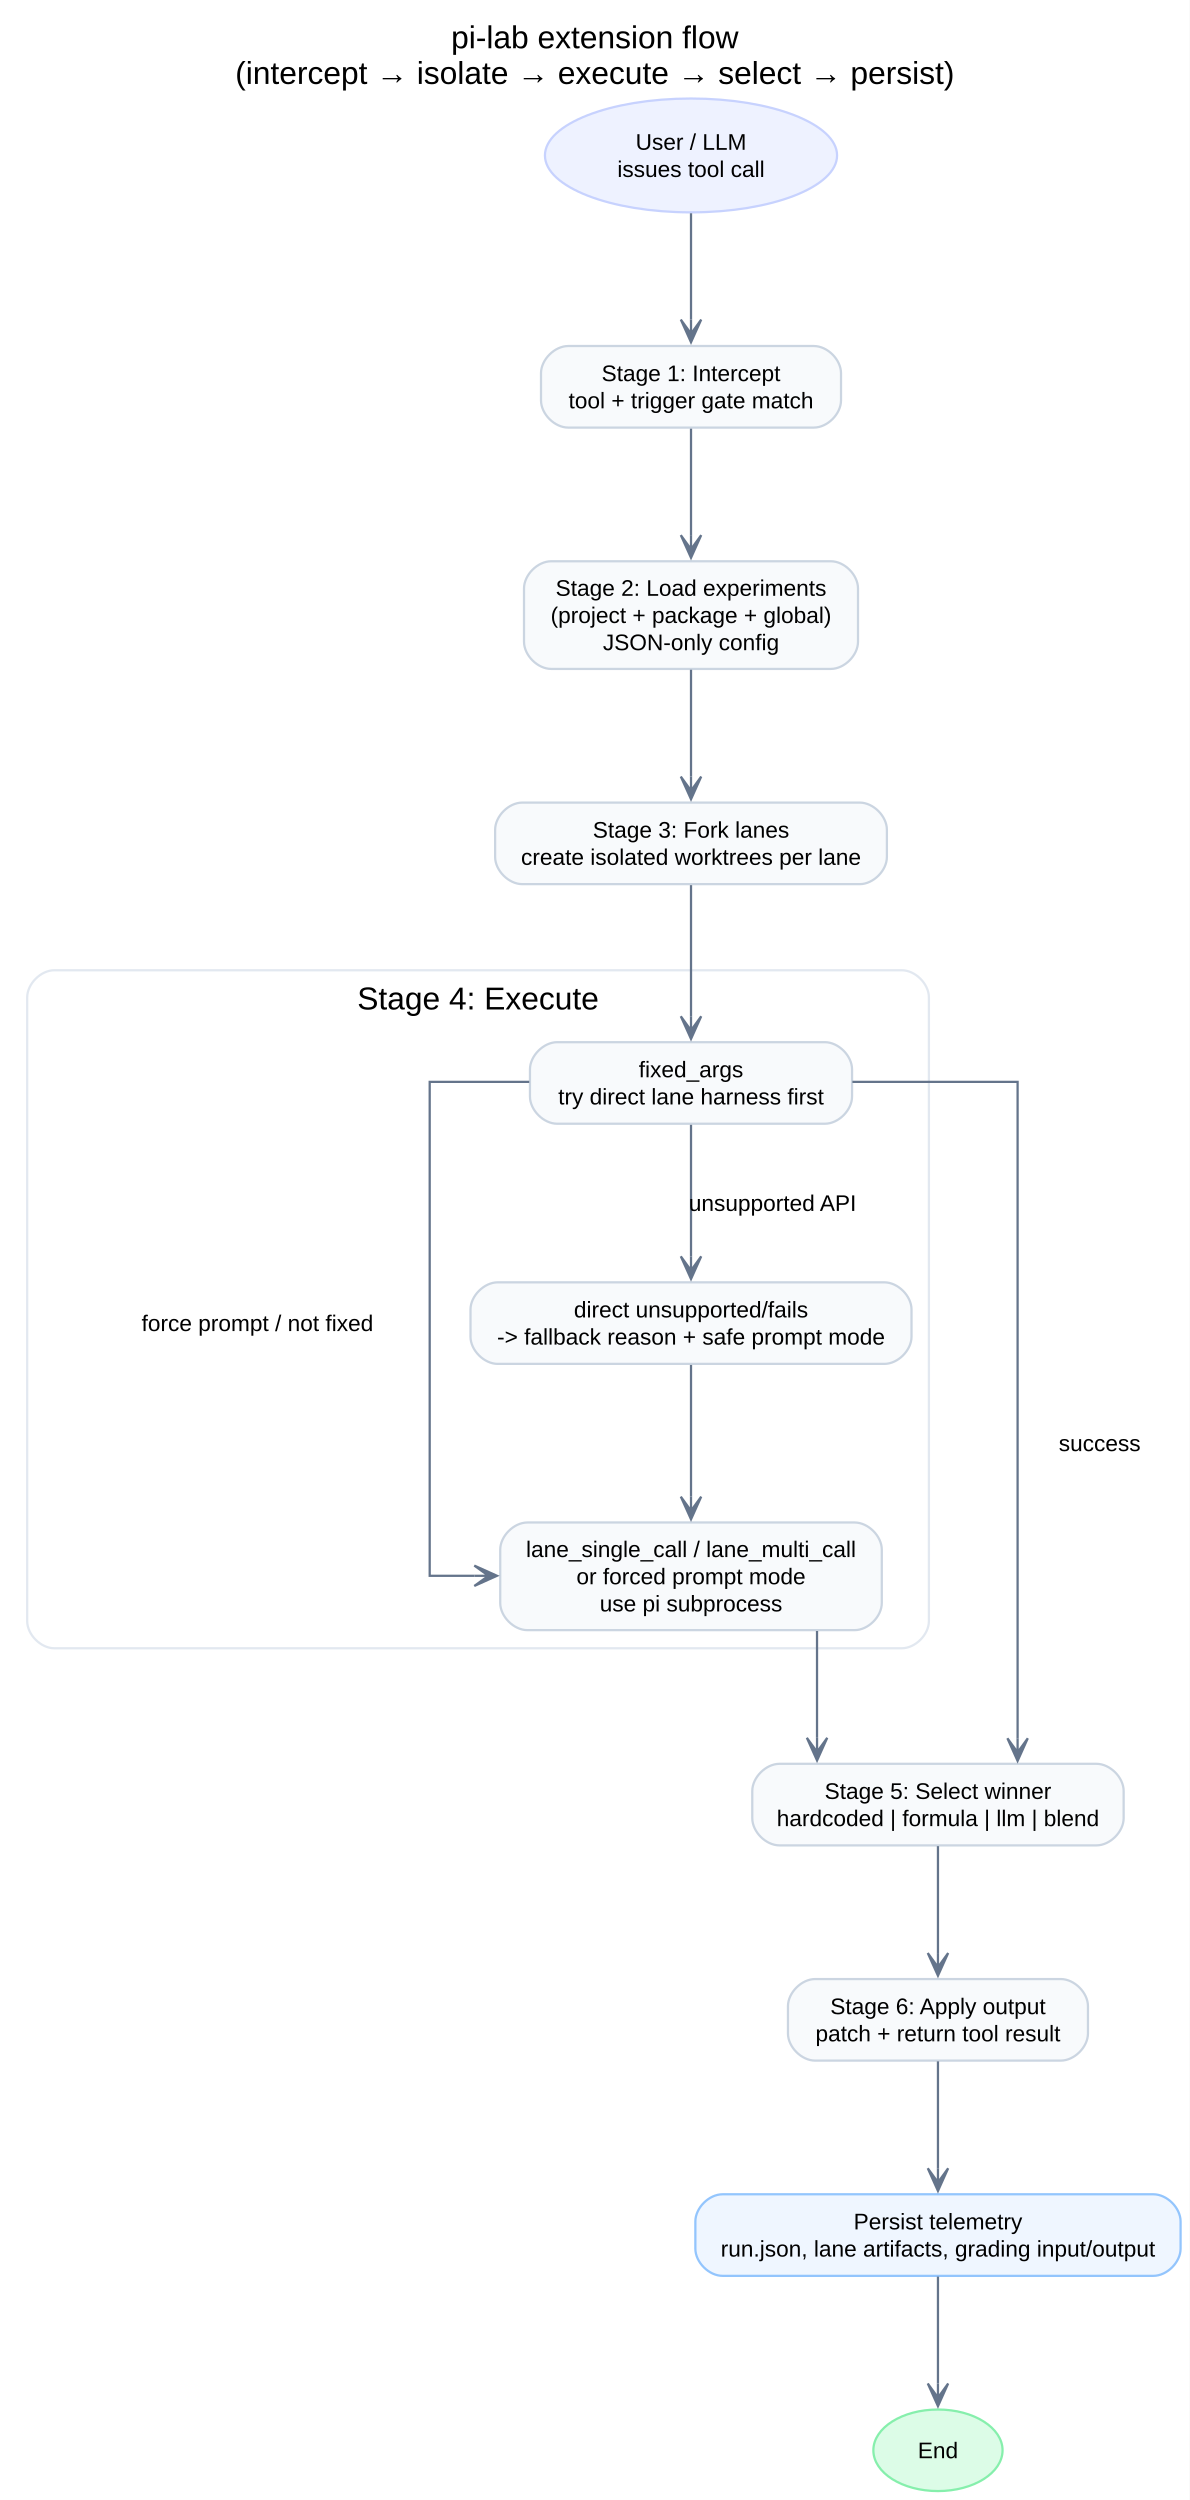
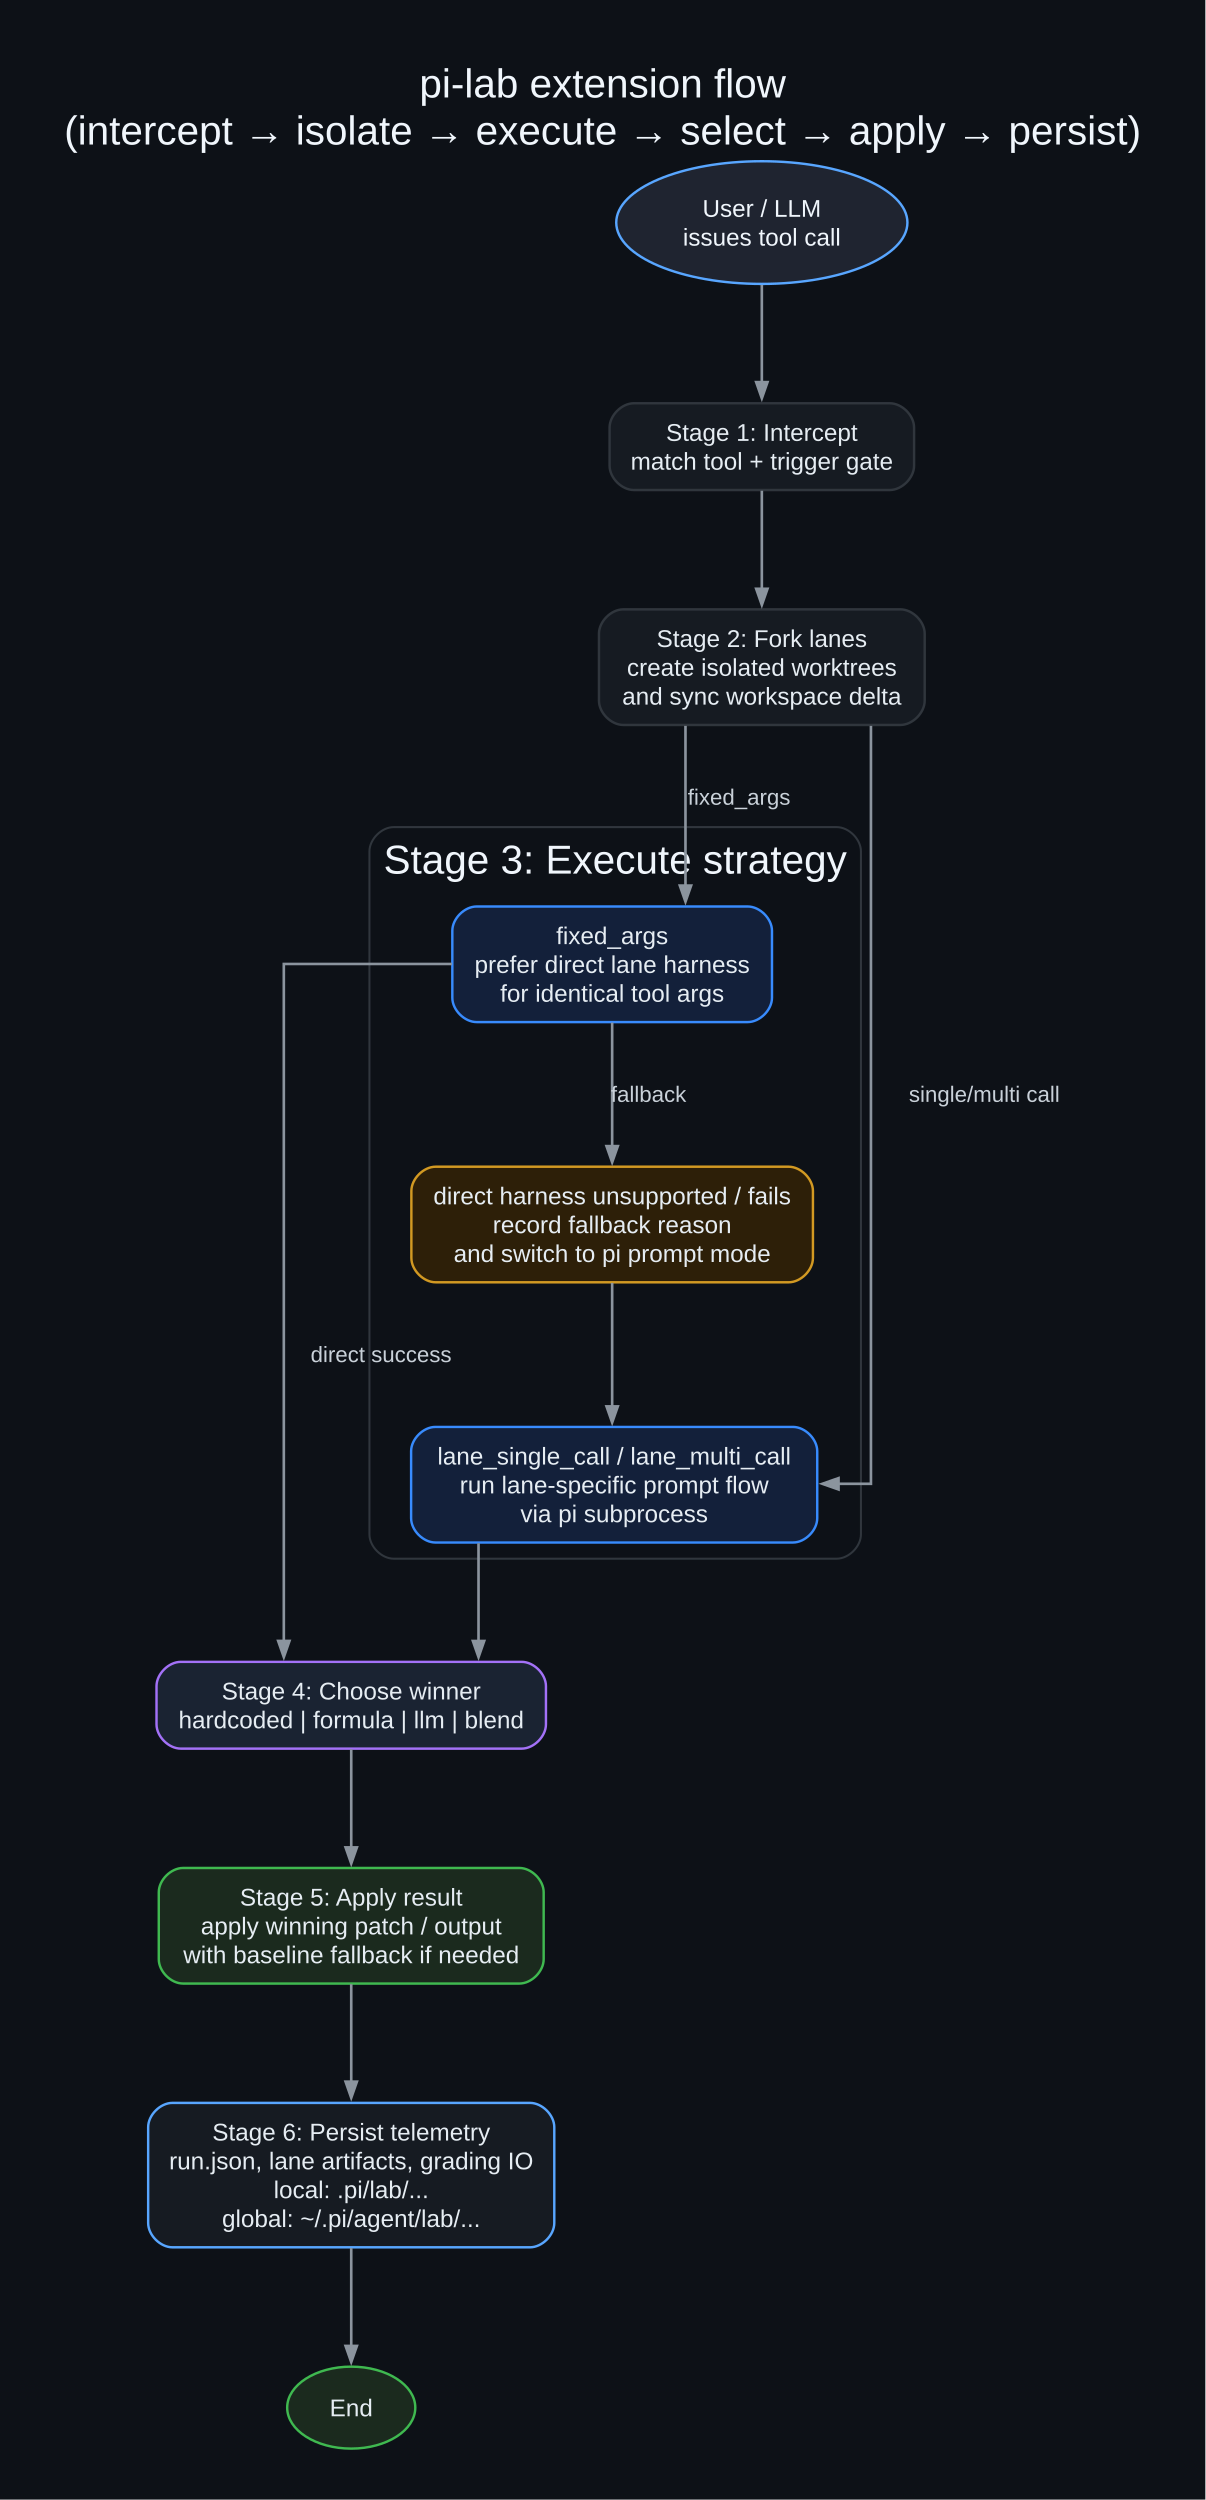
- <svg xmlns="http://www.w3.org/2000/svg" width="1350pt" height="2837pt" viewBox="0.00 0.00 1350.00 2837.00">
-   <g id="graph0" class="graph" transform="scale(2.57101 2.57101) rotate(0) translate(4 1099.52)">
-     <polygon fill="white" stroke="none" points="-4,4 -4,-1099.52 521.09,-1099.52 521.09,4 -4,4" />
-     <text xml:space="preserve" text-anchor="middle" x="258.54" y="-1078.22" font-family="Arial" font-size="14.00">pi-lab extension flow</text>
-     <text xml:space="preserve" text-anchor="middle" x="258.54" y="-1062.47" font-family="Arial" font-size="14.00">(intercept → isolate → execute → select → persist)</text>
+ <svg xmlns="http://www.w3.org/2000/svg" width="596pt" height="1236pt" viewBox="0.00 0.00 596.00 1236.00">
+   <g id="graph0" class="graph" transform="scale(1 1) rotate(0) translate(25.2 1210.59)">
+     <polygon fill="#0d1117" stroke="none" points="-25.2,25.2 -25.2,-1210.59 570.7,-1210.59 570.7,25.2 -25.2,25.2" />
+     <text xml:space="preserve" text-anchor="middle" x="272.75" y="-1162.39" font-family="Arial" font-size="20.00" fill="#f0f6fc">pi-lab extension flow</text>
+     <text xml:space="preserve" text-anchor="middle" x="272.75" y="-1139.14" font-family="Arial" font-size="20.00" fill="#f0f6fc">(intercept → isolate → execute → select → apply → persist)</text>
    <g id="clust1" class="cluster">
-       <path fill="white" stroke="#e2e8f0" d="M20,-372C20,-372 394,-372 394,-372 400,-372 406,-378 406,-384 406,-384 406,-659.27 406,-659.27 406,-665.27 400,-671.27 394,-671.27 394,-671.27 20,-671.27 20,-671.27 14,-671.27 8,-665.27 8,-659.27 8,-659.27 8,-384 8,-384 8,-378 14,-372 20,-372" />
-       <text xml:space="preserve" text-anchor="middle" x="207" y="-653.97" font-family="Arial" font-size="14.00">Stage 4: Execute</text>
+       <path fill="#0d1117" stroke="#30363d" d="M169.45,-439.97C169.45,-439.97 388.45,-439.97 388.45,-439.97 394.45,-439.97 400.45,-445.97 400.45,-451.97 400.45,-451.97 400.45,-789.67 400.45,-789.67 400.45,-795.67 394.45,-801.67 388.45,-801.67 388.45,-801.67 169.45,-801.67 169.45,-801.67 163.45,-801.67 157.45,-795.67 157.45,-789.67 157.45,-789.67 157.45,-451.97 157.45,-451.97 157.45,-445.97 163.45,-439.97 169.45,-439.97" />
+       <text xml:space="preserve" text-anchor="middle" x="278.95" y="-778.67" font-family="Arial" font-size="20.00" fill="#f0f6fc">Stage 3: Execute strategy</text>
    </g>
    <g id="node1" class="node">
-       <ellipse fill="#eef2ff" stroke="#c7d2fe" cx="301" cy="-1030.91" rx="64.47" ry="25.12" />
-       <text xml:space="preserve" text-anchor="middle" x="301" y="-1033.41" font-family="Arial" font-size="10.00">User / LLM</text>
-       <text xml:space="preserve" text-anchor="middle" x="301" y="-1021.41" font-family="Arial" font-size="10.00">issues tool call</text>
+       <ellipse fill="#1f2430" stroke="#58a6ff" stroke-width="1.2" cx="351.45" cy="-1100.55" rx="71.98" ry="30.33" />
+       <text xml:space="preserve" text-anchor="middle" x="351.45" y="-1103.4" font-family="Arial" font-size="12.00" fill="#f0f6fc">User / LLM</text>
+       <text xml:space="preserve" text-anchor="middle" x="351.45" y="-1089.15" font-family="Arial" font-size="12.00" fill="#f0f6fc">issues tool call</text>
    </g>
    <g id="node2" class="node">
-       <path fill="#f8fafc" stroke="#cbd5e1" d="M355.21,-946.79C355.21,-946.79 246.79,-946.79 246.79,-946.79 240.79,-946.79 234.79,-940.79 234.79,-934.79 234.79,-934.79 234.79,-922.79 234.79,-922.79 234.79,-916.79 240.79,-910.79 246.79,-910.79 246.79,-910.79 355.21,-910.79 355.21,-910.79 361.21,-910.79 367.21,-916.79 367.21,-922.79 367.21,-922.79 367.21,-934.79 367.21,-934.79 367.21,-940.79 361.21,-946.79 355.21,-946.79" />
-       <text xml:space="preserve" text-anchor="middle" x="301" y="-931.29" font-family="Arial" font-size="10.00">Stage 1: Intercept</text>
-       <text xml:space="preserve" text-anchor="middle" x="301" y="-919.29" font-family="Arial" font-size="10.00">tool + trigger gate match</text>
+       <path fill="#161b22" stroke="#30363d" stroke-width="1.2" d="M414.72,-1011.22C414.72,-1011.22 288.18,-1011.22 288.18,-1011.22 282.18,-1011.22 276.18,-1005.22 276.18,-999.22 276.18,-999.22 276.18,-980.32 276.18,-980.32 276.18,-974.32 282.18,-968.32 288.18,-968.32 288.18,-968.32 414.72,-968.32 414.72,-968.32 420.72,-968.32 426.72,-974.32 426.72,-980.32 426.72,-980.32 426.72,-999.22 426.72,-999.22 426.72,-1005.22 420.72,-1011.22 414.72,-1011.22" />
+       <text xml:space="preserve" text-anchor="middle" x="351.45" y="-992.62" font-family="Arial" font-size="12.00" fill="#e6edf3">Stage 1: Intercept</text>
+       <text xml:space="preserve" text-anchor="middle" x="351.45" y="-978.37" font-family="Arial" font-size="12.00" fill="#e6edf3">match tool + trigger gate</text>
    </g>
    <g id="edge1" class="edge">
-       <path fill="none" stroke="#64748b" d="M301,-1005.4C301,-1005.4 301,-958.46 301,-958.46" />
-       <polygon fill="#64748b" stroke="#64748b" points="301,-948.46 305.5,-958.46 301,-952.24 301,-958.46 301,-958.46 301,-958.46 301,-952.24 296.5,-958.46 301,-948.46" />
+       <path fill="none" stroke="#8b949e" stroke-width="1.3" d="M351.45,-1069.69C351.45,-1069.69 351.45,-1021.66 351.45,-1021.66" />
+       <polygon fill="#8b949e" stroke="#8b949e" stroke-width="1.3" points="354.25,-1021.66 351.45,-1013.66 348.65,-1021.66 354.25,-1021.66" />
    </g>
    <g id="node3" class="node">
-       <path fill="#f8fafc" stroke="#cbd5e1" d="M362.71,-851.79C362.71,-851.79 239.29,-851.79 239.29,-851.79 233.29,-851.79 227.29,-845.79 227.29,-839.79 227.29,-839.79 227.29,-816.27 227.29,-816.27 227.29,-810.27 233.29,-804.27 239.29,-804.27 239.29,-804.27 362.71,-804.27 362.71,-804.27 368.71,-804.27 374.71,-810.27 374.71,-816.27 374.71,-816.27 374.71,-839.79 374.71,-839.79 374.71,-845.79 368.71,-851.79 362.71,-851.79" />
-       <text xml:space="preserve" text-anchor="middle" x="301" y="-836.53" font-family="Arial" font-size="10.00">Stage 2: Load experiments</text>
-       <text xml:space="preserve" text-anchor="middle" x="301" y="-824.53" font-family="Arial" font-size="10.00">(project + package + global)</text>
-       <text xml:space="preserve" text-anchor="middle" x="301" y="-812.53" font-family="Arial" font-size="10.00">JSON-only config</text>
+       <path fill="#161b22" stroke="#30363d" stroke-width="1.2" d="M419.97,-909.32C419.97,-909.32 282.93,-909.32 282.93,-909.32 276.93,-909.32 270.93,-903.32 270.93,-897.32 270.93,-897.32 270.93,-864.17 270.93,-864.17 270.93,-858.17 276.93,-852.17 282.93,-852.17 282.93,-852.17 419.97,-852.17 419.97,-852.17 425.97,-852.17 431.97,-858.17 431.97,-864.17 431.97,-864.17 431.97,-897.32 431.97,-897.32 431.97,-903.32 425.97,-909.32 419.97,-909.32" />
+       <text xml:space="preserve" text-anchor="middle" x="351.45" y="-890.72" font-family="Arial" font-size="12.00" fill="#e6edf3">Stage 2: Fork lanes</text>
+       <text xml:space="preserve" text-anchor="middle" x="351.45" y="-876.47" font-family="Arial" font-size="12.00" fill="#e6edf3">create isolated worktrees</text>
+       <text xml:space="preserve" text-anchor="middle" x="351.45" y="-862.22" font-family="Arial" font-size="12.00" fill="#e6edf3">and sync workspace delta</text>
    </g>
    <g id="edge2" class="edge">
-       <path fill="none" stroke="#64748b" d="M301,-910.31C301,-910.31 301,-863.32 301,-863.32" />
-       <polygon fill="#64748b" stroke="#64748b" points="301,-853.32 305.5,-863.32 301,-857.1 301,-863.32 301,-863.32 301,-863.32 301,-857.1 296.5,-863.32 301,-853.32" />
+       <path fill="none" stroke="#8b949e" stroke-width="1.3" d="M351.45,-967.97C351.45,-967.97 351.45,-919.5 351.45,-919.5" />
+       <polygon fill="#8b949e" stroke="#8b949e" stroke-width="1.3" points="354.25,-919.5 351.45,-911.5 348.65,-919.5 354.25,-919.5" />
    </g>
    <g id="node4" class="node">
-       <path fill="#f8fafc" stroke="#cbd5e1" d="M375.46,-745.27C375.46,-745.27 226.54,-745.27 226.54,-745.27 220.54,-745.27 214.54,-739.27 214.54,-733.27 214.54,-733.27 214.54,-721.27 214.54,-721.27 214.54,-715.27 220.54,-709.27 226.54,-709.27 226.54,-709.27 375.46,-709.27 375.46,-709.27 381.46,-709.27 387.46,-715.27 387.46,-721.27 387.46,-721.27 387.46,-733.27 387.46,-733.27 387.46,-739.27 381.46,-745.27 375.46,-745.27" />
-       <text xml:space="preserve" text-anchor="middle" x="301" y="-729.77" font-family="Arial" font-size="10.00">Stage 3: Fork lanes</text>
-       <text xml:space="preserve" text-anchor="middle" x="301" y="-717.77" font-family="Arial" font-size="10.00">create isolated worktrees per lane</text>
+       <path fill="#13203a" stroke="#388bfd" stroke-width="1.2" d="M344.47,-762.42C344.47,-762.42 210.43,-762.42 210.43,-762.42 204.43,-762.42 198.43,-756.42 198.43,-750.42 198.43,-750.42 198.43,-717.27 198.43,-717.27 198.43,-711.27 204.43,-705.27 210.43,-705.27 210.43,-705.27 344.47,-705.27 344.47,-705.27 350.47,-705.27 356.47,-711.27 356.47,-717.27 356.47,-717.27 356.47,-750.42 356.47,-750.42 356.47,-756.42 350.47,-762.42 344.47,-762.42" />
+       <text xml:space="preserve" text-anchor="middle" x="277.45" y="-743.82" font-family="Arial" font-size="12.00" fill="#e6edf3">fixed_args</text>
+       <text xml:space="preserve" text-anchor="middle" x="277.45" y="-729.57" font-family="Arial" font-size="12.00" fill="#e6edf3">prefer direct lane harness</text>
+       <text xml:space="preserve" text-anchor="middle" x="277.45" y="-715.32" font-family="Arial" font-size="12.00" fill="#e6edf3">for identical tool args</text>
    </g>
    <g id="edge3" class="edge">
-       <path fill="none" stroke="#64748b" d="M301,-803.9C301,-803.9 301,-756.75 301,-756.75" />
-       <polygon fill="#64748b" stroke="#64748b" points="301,-746.75 305.5,-756.75 301,-750.53 301,-756.75 301,-756.75 301,-756.75 301,-750.53 296.5,-756.75 301,-746.75" />
+       <path fill="none" stroke="#8b949e" stroke-width="1.3" d="M313.7,-851.72C313.7,-851.72 313.7,-772.77 313.7,-772.77" />
+       <polygon fill="#8b949e" stroke="#8b949e" stroke-width="1.3" points="316.5,-772.77 313.7,-764.77 310.9,-772.77 316.5,-772.77" />
+       <text xml:space="preserve" text-anchor="middle" x="340.2" y="-812.72" font-family="Arial" font-size="11.00" fill="#c9d1d9">fixed_args</text>
+     </g>
+     <g id="node6" class="node">
+       <path fill="#13203a" stroke="#388bfd" stroke-width="1.2" d="M366.84,-505.12C366.84,-505.12 190.05,-505.12 190.05,-505.12 184.05,-505.12 178.05,-499.12 178.05,-493.12 178.05,-493.12 178.05,-459.97 178.05,-459.97 178.05,-453.97 184.05,-447.97 190.05,-447.97 190.05,-447.97 366.84,-447.97 366.84,-447.97 372.84,-447.97 378.84,-453.97 378.84,-459.97 378.84,-459.97 378.84,-493.12 378.84,-493.12 378.84,-499.12 372.84,-505.12 366.84,-505.12" />
+       <text xml:space="preserve" text-anchor="middle" x="278.45" y="-486.52" font-family="Arial" font-size="12.00" fill="#e6edf3">lane_single_call / lane_multi_call</text>
+       <text xml:space="preserve" text-anchor="middle" x="278.45" y="-472.27" font-family="Arial" font-size="12.00" fill="#e6edf3">run lane-specific prompt flow</text>
+       <text xml:space="preserve" text-anchor="middle" x="278.45" y="-458.02" font-family="Arial" font-size="12.00" fill="#e6edf3">via pi subprocess</text>
+     </g>
+     <g id="edge4" class="edge">
+       <path fill="none" stroke="#8b949e" stroke-width="1.3" d="M405.4,-851.71C405.4,-759.13 405.4,-477 405.4,-477 405.4,-477 389.37,-477 389.37,-477" />
+       <polygon fill="#8b949e" stroke="#8b949e" stroke-width="1.3" points="389.37,-474.2 381.37,-477 389.37,-479.8 389.37,-474.2" />
+       <text xml:space="preserve" text-anchor="middle" x="461.45" y="-665.82" font-family="Arial" font-size="11.00" fill="#c9d1d9">single/multi call</text>
    </g>
    <g id="node5" class="node">
-       <path fill="#f8fafc" stroke="#cbd5e1" d="M360.08,-639.52C360.08,-639.52 241.92,-639.52 241.92,-639.52 235.92,-639.52 229.92,-633.52 229.92,-627.52 229.92,-627.52 229.92,-615.52 229.92,-615.52 229.92,-609.52 235.92,-603.52 241.92,-603.52 241.92,-603.52 360.08,-603.52 360.08,-603.52 366.08,-603.52 372.08,-609.52 372.08,-615.52 372.08,-615.52 372.08,-627.52 372.08,-627.52 372.08,-633.52 366.08,-639.52 360.08,-639.52" />
-       <text xml:space="preserve" text-anchor="middle" x="301" y="-624.02" font-family="Arial" font-size="10.00">fixed_args</text>
-       <text xml:space="preserve" text-anchor="middle" x="301" y="-612.02" font-family="Arial" font-size="10.00">try direct lane harness first</text>
+       <path fill="#2d1f08" stroke="#d29922" stroke-width="1.2" d="M364.72,-633.77C364.72,-633.77 190.18,-633.77 190.18,-633.77 184.18,-633.77 178.18,-627.77 178.18,-621.77 178.18,-621.77 178.18,-588.62 178.18,-588.62 178.18,-582.62 184.18,-576.62 190.18,-576.62 190.18,-576.62 364.72,-576.62 364.72,-576.62 370.72,-576.62 376.72,-582.62 376.72,-588.62 376.72,-588.62 376.72,-621.77 376.72,-621.77 376.72,-627.77 370.72,-633.77 364.72,-633.77" />
+       <text xml:space="preserve" text-anchor="middle" x="277.45" y="-615.17" font-family="Arial" font-size="12.00" fill="#e6edf3">direct harness unsupported / fails</text>
+       <text xml:space="preserve" text-anchor="middle" x="277.45" y="-600.92" font-family="Arial" font-size="12.00" fill="#e6edf3">record fallback reason</text>
+       <text xml:space="preserve" text-anchor="middle" x="277.45" y="-586.67" font-family="Arial" font-size="12.00" fill="#e6edf3">and switch to pi prompt mode</text>
    </g>
-     <g id="edge4" class="edge">
-       <path fill="none" stroke="#64748b" d="M301,-708.85C301,-708.85 301,-650.95 301,-650.95" />
-       <polygon fill="#64748b" stroke="#64748b" points="301,-640.95 305.5,-650.95 301,-644.73 301,-650.95 301,-650.95 301,-650.95 301,-644.73 296.5,-650.95 301,-640.95" />
+     <g id="edge6" class="edge">
+       <path fill="none" stroke="#8b949e" stroke-width="1.3" d="M277.45,-704.97C277.45,-704.97 277.45,-643.94 277.45,-643.94" />
+       <polygon fill="#8b949e" stroke="#8b949e" stroke-width="1.3" points="280.25,-643.94 277.45,-635.94 274.65,-643.94 280.25,-643.94" />
+       <text xml:space="preserve" text-anchor="middle" x="295.45" y="-665.82" font-family="Arial" font-size="11.00" fill="#c9d1d9">fallback</text>
    </g>
-     <g id="node6" class="node">
-       <path fill="#f8fafc" stroke="#cbd5e1" d="M373.21,-427.52C373.21,-427.52 228.79,-427.52 228.79,-427.52 222.79,-427.52 216.79,-421.52 216.79,-415.52 216.79,-415.52 216.79,-392 216.79,-392 216.79,-386 222.79,-380 228.79,-380 228.79,-380 373.21,-380 373.21,-380 379.21,-380 385.21,-386 385.21,-392 385.21,-392 385.21,-415.52 385.21,-415.52 385.21,-421.52 379.21,-427.52 373.21,-427.52" />
-       <text xml:space="preserve" text-anchor="middle" x="301" y="-412.26" font-family="Arial" font-size="10.00">lane_single_call / lane_multi_call</text>
-       <text xml:space="preserve" text-anchor="middle" x="301" y="-400.26" font-family="Arial" font-size="10.00">or forced prompt mode</text>
-       <text xml:space="preserve" text-anchor="middle" x="301" y="-388.26" font-family="Arial" font-size="10.00">use pi subprocess</text>
+     <g id="node7" class="node">
+       <path fill="#1a2332" stroke="#a371f7" stroke-width="1.2" d="M232.72,-388.97C232.72,-388.97 64.18,-388.97 64.18,-388.97 58.18,-388.97 52.18,-382.97 52.18,-376.97 52.18,-376.97 52.18,-358.07 52.18,-358.07 52.18,-352.07 58.18,-346.07 64.18,-346.07 64.18,-346.07 232.72,-346.07 232.72,-346.07 238.72,-346.07 244.72,-352.07 244.72,-358.07 244.72,-358.07 244.72,-376.97 244.72,-376.97 244.72,-382.97 238.72,-388.97 232.72,-388.97" />
+       <text xml:space="preserve" text-anchor="middle" x="148.45" y="-370.37" font-family="Arial" font-size="12.00" fill="#e6edf3">Stage 4: Choose winner</text>
+       <text xml:space="preserve" text-anchor="middle" x="148.45" y="-356.12" font-family="Arial" font-size="12.00" fill="#e6edf3">hardcoded | formula | llm | blend</text>
    </g>
    <g id="edge5" class="edge">
-       <path fill="none" stroke="#64748b" d="M229.6,-622C206,-622 185.66,-622 185.66,-622 185.66,-622 185.66,-404 185.66,-404 185.66,-404 205.35,-404 205.35,-404" />
-       <polygon fill="#64748b" stroke="#64748b" points="215.35,-404 205.35,-408.5 211.57,-404 205.35,-404 205.35,-404 205.35,-404 211.57,-404 205.35,-399.5 215.35,-404" />
-       <text xml:space="preserve" text-anchor="middle" x="109.62" y="-512.02" font-family="Arial" font-size="10.00">force prompt / not fixed</text>
+       <path fill="none" stroke="#8b949e" stroke-width="1.3" d="M198.18,-734C156.98,-734 115.12,-734 115.12,-734 115.12,-734 115.12,-399.31 115.12,-399.31" />
+       <polygon fill="#8b949e" stroke="#8b949e" stroke-width="1.3" points="117.92,-399.31 115.12,-391.31 112.32,-399.31 117.92,-399.31" />
+       <text xml:space="preserve" text-anchor="middle" x="163.2" y="-537.17" font-family="Arial" font-size="11.00" fill="#c9d1d9">direct success</text>
    </g>
-     <g id="node7" class="node">
-       <path fill="#f8fafc" stroke="#cbd5e1" d="M386.33,-533.52C386.33,-533.52 215.67,-533.52 215.67,-533.52 209.67,-533.52 203.67,-527.52 203.67,-521.52 203.67,-521.52 203.67,-509.52 203.67,-509.52 203.67,-503.52 209.67,-497.52 215.67,-497.52 215.67,-497.52 386.33,-497.52 386.33,-497.52 392.33,-497.52 398.33,-503.52 398.33,-509.52 398.33,-509.52 398.33,-521.52 398.33,-521.52 398.33,-527.52 392.33,-533.52 386.33,-533.52" />
-       <text xml:space="preserve" text-anchor="middle" x="301" y="-518.02" font-family="Arial" font-size="10.00">direct unsupported/fails</text>
-       <text xml:space="preserve" text-anchor="middle" x="301" y="-506.02" font-family="Arial" font-size="10.00">-&gt; fallback reason + safe prompt mode</text>
+     <g id="edge7" class="edge">
+       <path fill="none" stroke="#8b949e" stroke-width="1.3" d="M277.45,-576.32C277.45,-576.32 277.45,-515.29 277.45,-515.29" />
+       <polygon fill="#8b949e" stroke="#8b949e" stroke-width="1.3" points="280.25,-515.29 277.45,-507.29 274.65,-515.29 280.25,-515.29" />
    </g>
-     <g id="edge6" class="edge">
-       <path fill="none" stroke="#64748b" d="M301,-603.06C301,-603.06 301,-544.99 301,-544.99" />
-       <polygon fill="#64748b" stroke="#64748b" points="301,-534.99 305.5,-544.99 301,-538.77 301,-544.99 301,-544.99 301,-544.99 301,-538.77 296.5,-544.99 301,-534.99" />
-       <text xml:space="preserve" text-anchor="middle" x="337" y="-565.02" font-family="Arial" font-size="10.00">unsupported API</text>
+     <g id="edge8" class="edge">
+       <path fill="none" stroke="#8b949e" stroke-width="1.3" d="M211.38,-447.61C211.38,-447.61 211.38,-399.28 211.38,-399.28" />
+       <polygon fill="#8b949e" stroke="#8b949e" stroke-width="1.3" points="214.19,-399.28 211.39,-391.28 208.59,-399.28 214.19,-399.28" />
    </g>
    <g id="node8" class="node">
-       <path fill="#f8fafc" stroke="#cbd5e1" d="M479.96,-321C479.96,-321 340.04,-321 340.04,-321 334.04,-321 328.04,-315 328.04,-309 328.04,-309 328.04,-297 328.04,-297 328.04,-291 334.04,-285 340.04,-285 340.04,-285 479.96,-285 479.96,-285 485.96,-285 491.96,-291 491.96,-297 491.96,-297 491.96,-309 491.96,-309 491.96,-315 485.96,-321 479.96,-321" />
-       <text xml:space="preserve" text-anchor="middle" x="410" y="-305.5" font-family="Arial" font-size="10.00">Stage 5: Select winner</text>
-       <text xml:space="preserve" text-anchor="middle" x="410" y="-293.5" font-family="Arial" font-size="10.00">hardcoded | formula | llm | blend</text>
+       <path fill="#1b2a1e" stroke="#3fb950" stroke-width="1.2" d="M231.59,-287.07C231.59,-287.07 65.3,-287.07 65.3,-287.07 59.3,-287.07 53.3,-281.07 53.3,-275.07 53.3,-275.07 53.3,-241.92 53.3,-241.92 53.3,-235.92 59.3,-229.92 65.3,-229.92 65.3,-229.92 231.59,-229.92 231.59,-229.92 237.59,-229.92 243.59,-235.92 243.59,-241.92 243.59,-241.92 243.59,-275.07 243.59,-275.07 243.59,-281.07 237.59,-287.07 231.59,-287.07" />
+       <text xml:space="preserve" text-anchor="middle" x="148.45" y="-268.47" font-family="Arial" font-size="12.00" fill="#e6edf3">Stage 5: Apply result</text>
+       <text xml:space="preserve" text-anchor="middle" x="148.45" y="-254.22" font-family="Arial" font-size="12.00" fill="#e6edf3">apply winning patch / output</text>
+       <text xml:space="preserve" text-anchor="middle" x="148.45" y="-239.97" font-family="Arial" font-size="12.00" fill="#e6edf3">with baseline fallback if needed</text>
    </g>
    <g id="edge9" class="edge">
-       <path fill="none" stroke="#64748b" d="M372.23,-622C408.55,-622 445.15,-622 445.15,-622 445.15,-622 445.15,-332.28 445.15,-332.28" />
-       <polygon fill="#64748b" stroke="#64748b" points="445.15,-322.28 449.65,-332.28 445.15,-326.06 445.15,-332.28 445.15,-332.28 445.15,-332.28 445.15,-326.06 440.65,-332.28 445.15,-322.28" />
-       <text xml:space="preserve" text-anchor="middle" x="481.38" y="-459.02" font-family="Arial" font-size="10.00">success</text>
-     </g>
-     <g id="edge8" class="edge">
-       <path fill="none" stroke="#64748b" d="M356.62,-379.63C356.62,-379.63 356.62,-332.48 356.62,-332.48" />
-       <polygon fill="#64748b" stroke="#64748b" points="356.63,-322.48 361.13,-332.48 356.63,-326.26 356.63,-332.48 356.63,-332.48 356.63,-332.48 356.63,-326.26 352.13,-332.48 356.63,-322.48" />
-     </g>
-     <g id="edge7" class="edge">
-       <path fill="none" stroke="#64748b" d="M301,-497.07C301,-497.07 301,-438.92 301,-438.92" />
-       <polygon fill="#64748b" stroke="#64748b" points="301,-428.92 305.5,-438.92 301,-432.71 301,-438.92 301,-438.92 301,-438.92 301,-432.71 296.5,-438.92 301,-428.92" />
+       <path fill="none" stroke="#8b949e" stroke-width="1.3" d="M148.45,-345.72C148.45,-345.72 148.45,-297.25 148.45,-297.25" />
+       <polygon fill="#8b949e" stroke="#8b949e" stroke-width="1.3" points="151.25,-297.25 148.45,-289.25 145.65,-297.25 151.25,-297.25" />
    </g>
    <g id="node9" class="node">
-       <path fill="#f8fafc" stroke="#cbd5e1" d="M464.21,-226C464.21,-226 355.79,-226 355.79,-226 349.79,-226 343.79,-220 343.79,-214 343.79,-214 343.79,-202 343.79,-202 343.79,-196 349.79,-190 355.79,-190 355.79,-190 464.21,-190 464.21,-190 470.21,-190 476.21,-196 476.21,-202 476.21,-202 476.21,-214 476.21,-214 476.21,-220 470.21,-226 464.21,-226" />
-       <text xml:space="preserve" text-anchor="middle" x="410" y="-210.5" font-family="Arial" font-size="10.00">Stage 6: Apply output</text>
-       <text xml:space="preserve" text-anchor="middle" x="410" y="-198.5" font-family="Arial" font-size="10.00">patch + return tool result</text>
+       <path fill="#161b22" stroke="#58a6ff" stroke-width="1.2" d="M236.84,-170.92C236.84,-170.92 60.05,-170.92 60.05,-170.92 54.05,-170.92 48.05,-164.92 48.05,-158.92 48.05,-158.92 48.05,-111.52 48.05,-111.52 48.05,-105.52 54.05,-99.52 60.05,-99.52 60.05,-99.52 236.84,-99.52 236.84,-99.52 242.84,-99.52 248.84,-105.52 248.84,-111.52 248.84,-111.52 248.84,-158.92 248.84,-158.92 248.84,-164.92 242.84,-170.92 236.84,-170.92" />
+       <text xml:space="preserve" text-anchor="middle" x="148.45" y="-152.32" font-family="Arial" font-size="12.00" fill="#e6edf3">Stage 6: Persist telemetry</text>
+       <text xml:space="preserve" text-anchor="middle" x="148.45" y="-138.07" font-family="Arial" font-size="12.00" fill="#e6edf3">run.json, lane artifacts, grading IO</text>
+       <text xml:space="preserve" text-anchor="middle" x="148.45" y="-123.82" font-family="Arial" font-size="12.00" fill="#e6edf3">local: .pi/lab/...</text>
+       <text xml:space="preserve" text-anchor="middle" x="148.45" y="-109.57" font-family="Arial" font-size="12.00" fill="#e6edf3">global: ~/.pi/agent/lab/...</text>
    </g>
    <g id="edge10" class="edge">
-       <path fill="none" stroke="#64748b" d="M410,-284.68C410,-284.68 410,-237.48 410,-237.48" />
-       <polygon fill="#64748b" stroke="#64748b" points="410,-227.48 414.5,-237.48 410,-231.26 410,-237.48 410,-237.48 410,-237.48 410,-231.26 405.5,-237.48 410,-227.48" />
+       <path fill="none" stroke="#8b949e" stroke-width="1.3" d="M148.45,-229.59C148.45,-229.59 148.45,-181.41 148.45,-181.41" />
+       <polygon fill="#8b949e" stroke="#8b949e" stroke-width="1.3" points="151.25,-181.41 148.45,-173.41 145.65,-181.41 151.25,-181.41" />
    </g>
    <g id="node10" class="node">
-       <path fill="#eff6ff" stroke="#93c5fd" d="M505.09,-131C505.09,-131 314.92,-131 314.92,-131 308.92,-131 302.92,-125 302.92,-119 302.92,-119 302.92,-107 302.92,-107 302.92,-101 308.92,-95 314.92,-95 314.92,-95 505.09,-95 505.09,-95 511.09,-95 517.09,-101 517.09,-107 517.09,-107 517.09,-119 517.09,-119 517.09,-125 511.09,-131 505.09,-131" />
-       <text xml:space="preserve" text-anchor="middle" x="410" y="-115.5" font-family="Arial" font-size="10.00">Persist telemetry</text>
-       <text xml:space="preserve" text-anchor="middle" x="410" y="-103.5" font-family="Arial" font-size="10.00">run.json, lane artifacts, grading input/output</text>
+       <ellipse fill="#1b2a1e" stroke="#3fb950" stroke-width="1.2" cx="148.45" cy="-20.26" rx="31.67" ry="20.26" />
+       <text xml:space="preserve" text-anchor="middle" x="148.45" y="-15.98" font-family="Arial" font-size="12.00" fill="#e6edf3">End</text>
    </g>
    <g id="edge11" class="edge">
-       <path fill="none" stroke="#64748b" d="M410,-189.68C410,-189.68 410,-142.48 410,-142.48" />
-       <polygon fill="#64748b" stroke="#64748b" points="410,-132.48 414.5,-142.48 410,-136.26 410,-142.48 410,-142.48 410,-142.48 410,-136.26 405.5,-142.48 410,-132.48" />
-     </g>
-     <g id="node11" class="node">
-       <ellipse fill="#dcfce7" stroke="#86efac" cx="410" cy="-18" rx="28.51" ry="18" />
-       <text xml:space="preserve" text-anchor="middle" x="410" y="-14.5" font-family="Arial" font-size="10.00">End</text>
-     </g>
-     <g id="edge12" class="edge">
-       <path fill="none" stroke="#64748b" d="M410,-94.68C410,-94.68 410,-47.48 410,-47.48" />
-       <polygon fill="#64748b" stroke="#64748b" points="410,-37.48 414.5,-47.48 410,-41.26 410,-47.48 410,-47.48 410,-47.48 410,-41.26 405.5,-47.48 410,-37.48" />
+       <path fill="none" stroke="#8b949e" stroke-width="1.3" d="M148.45,-99.16C148.45,-99.16 148.45,-50.76 148.45,-50.76" />
+       <polygon fill="#8b949e" stroke="#8b949e" stroke-width="1.3" points="151.25,-50.76 148.45,-42.76 145.65,-50.76 151.25,-50.76" />
    </g>
  </g>
</svg>
